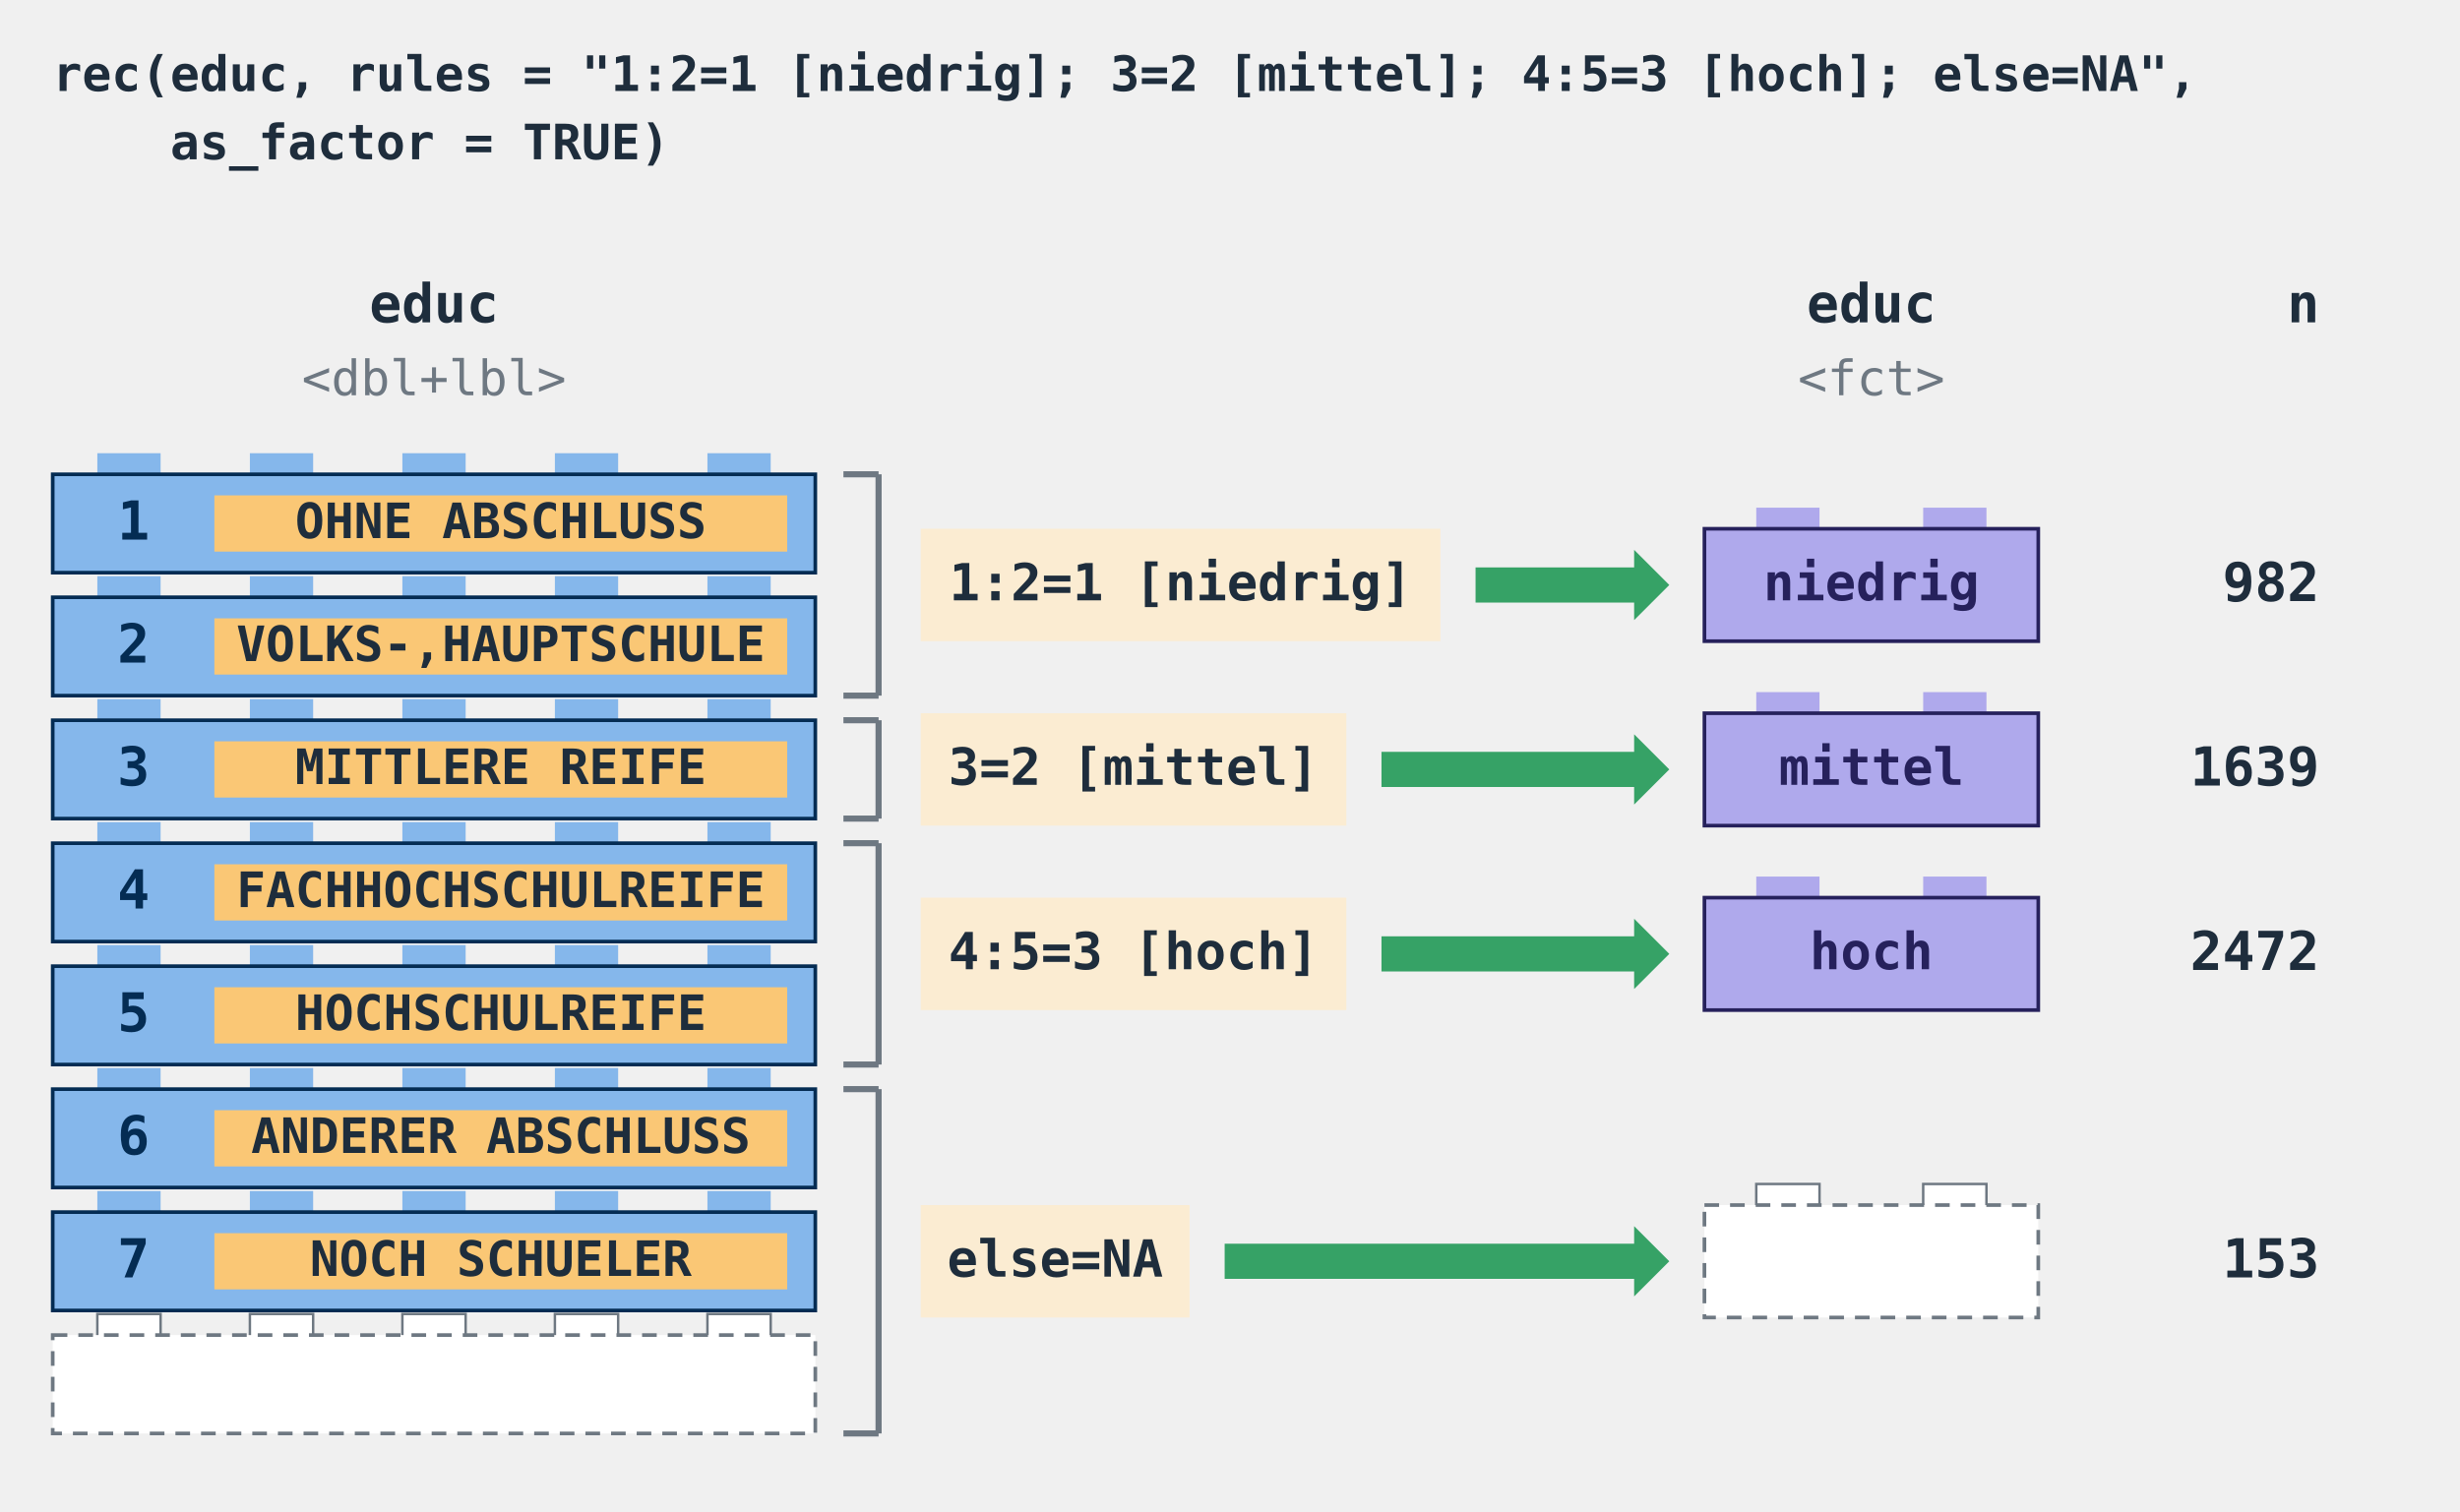
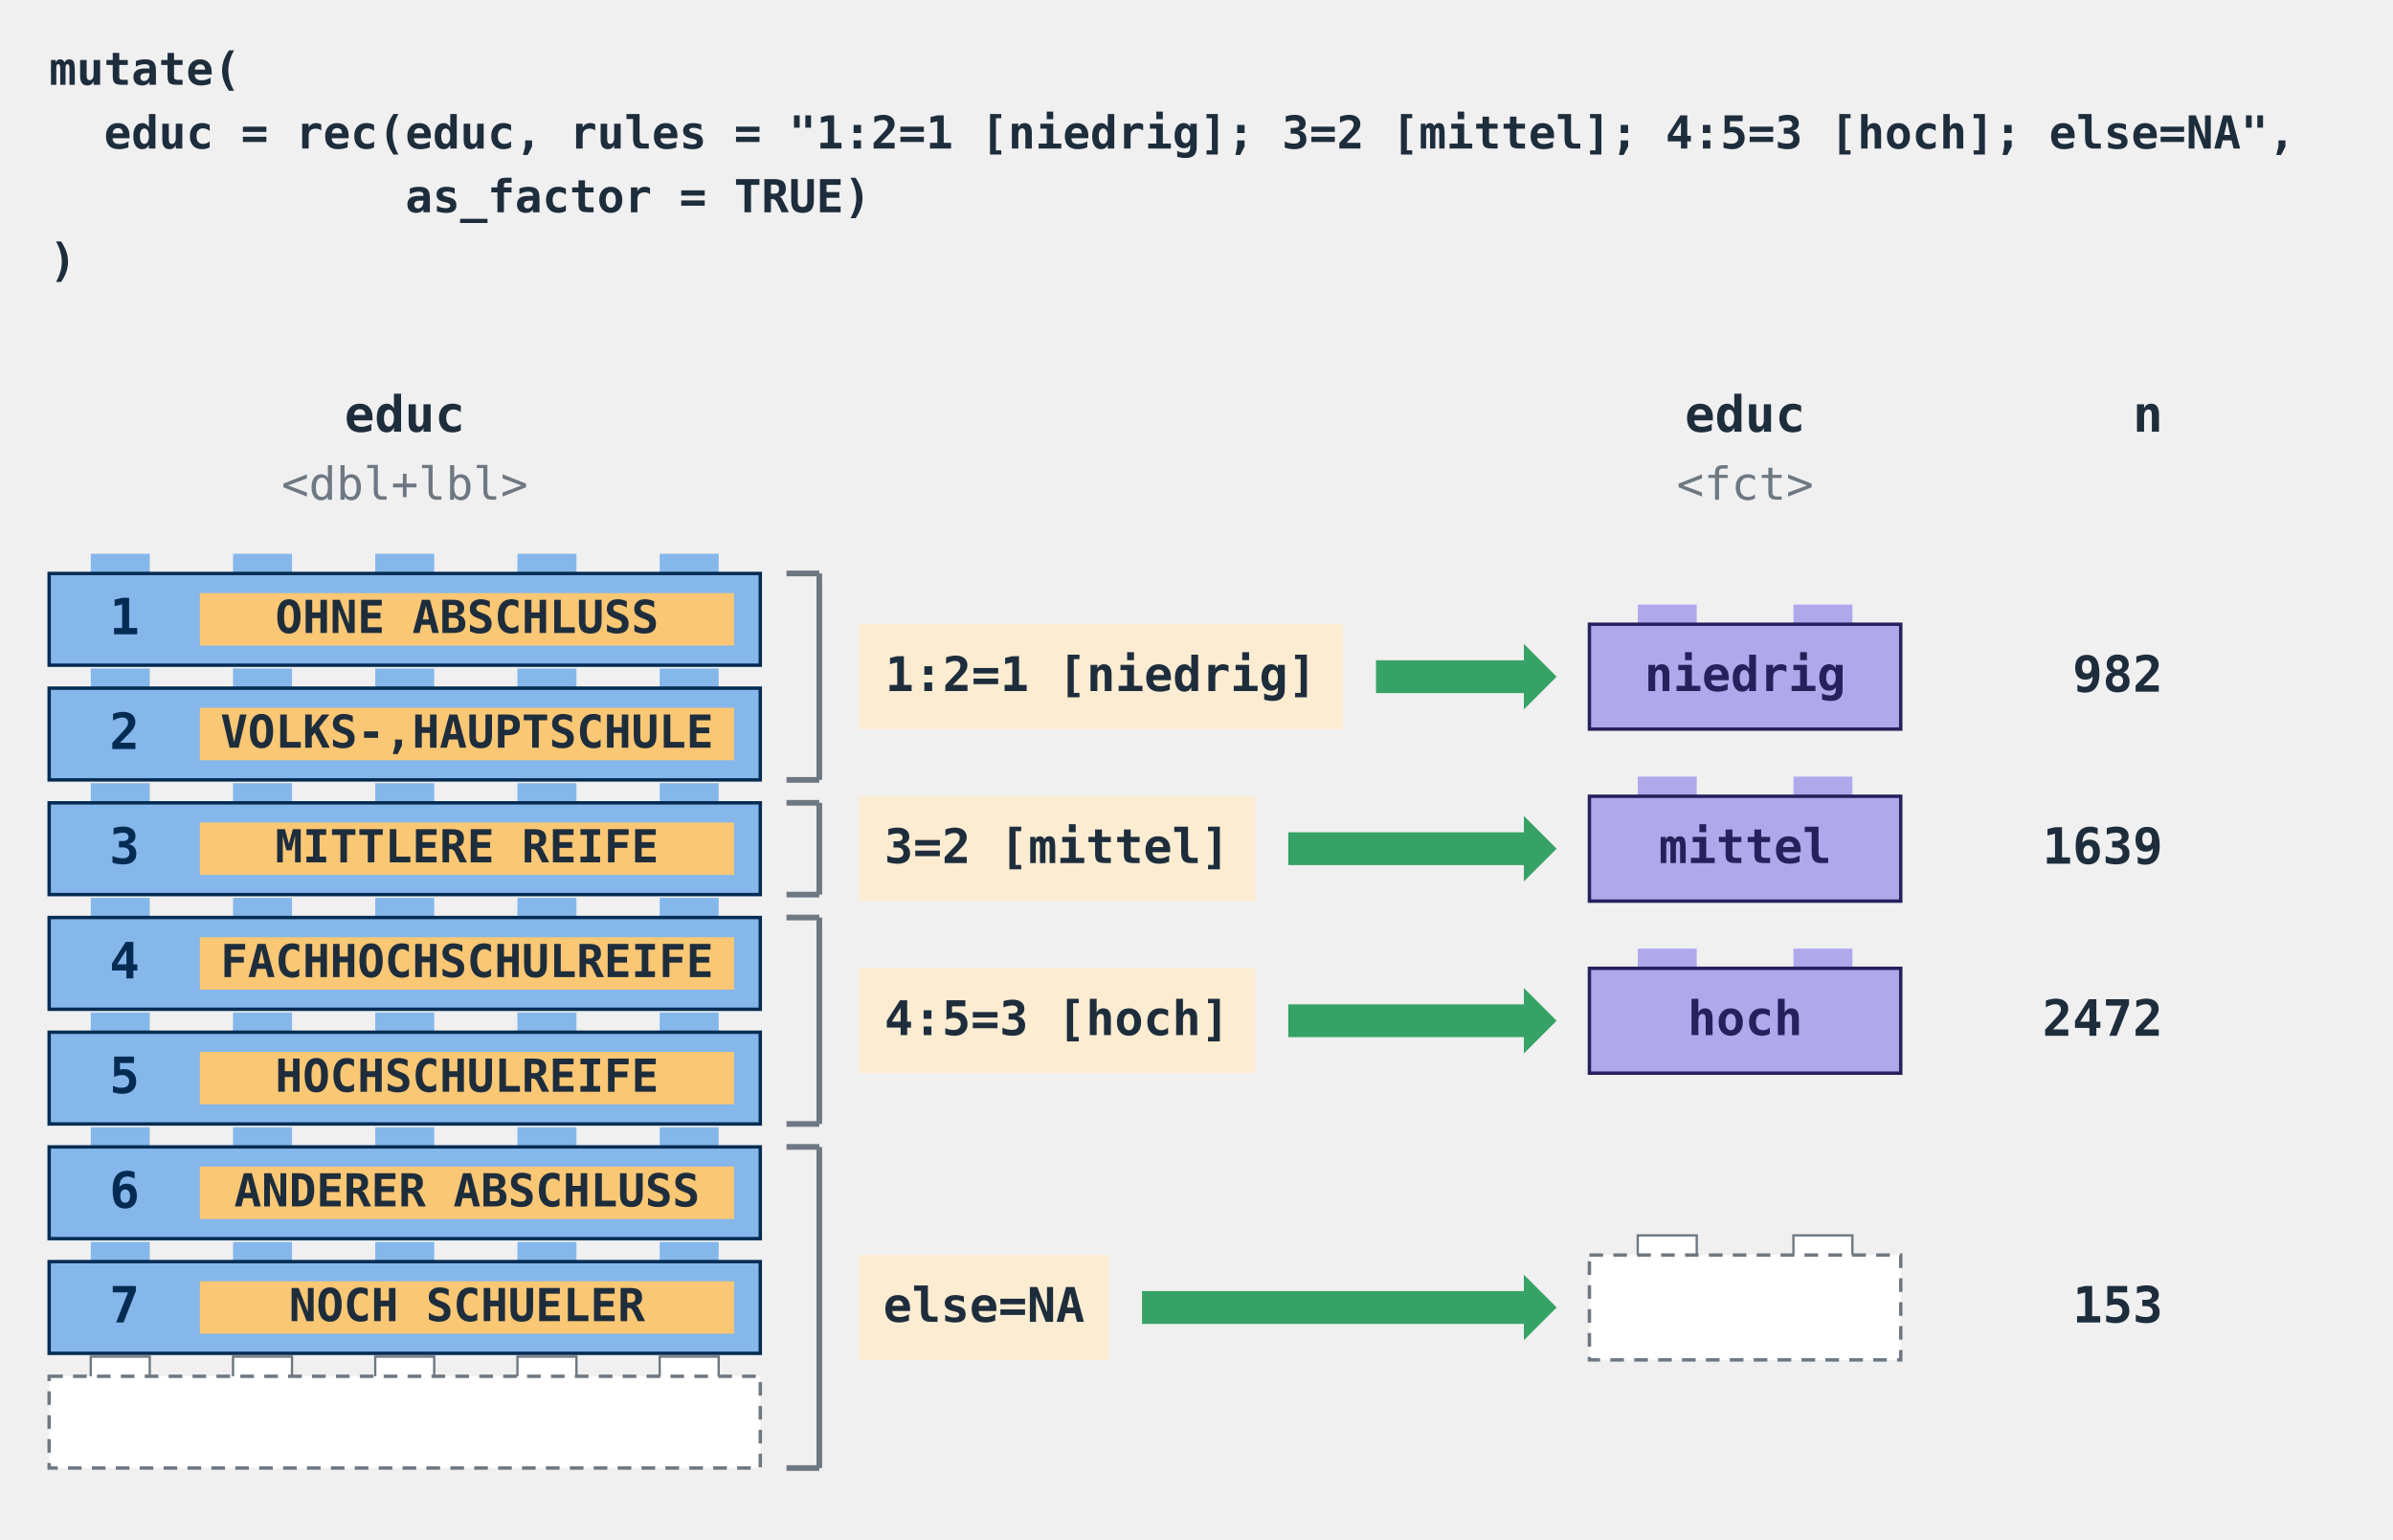
- <svg xmlns="http://www.w3.org/2000/svg" viewBox="0 0 672 413" width="672" height="413" font-family="'Source Sans Pro', 'Source Sans 3', system-ui, -apple-system, 'Segoe UI', Roboto, Arial, sans-serif">
-   <text x="14.4" y="24.85" fill="#1E2D3C" font-size="13.33" font-family="Menlo, Consolas, 'DejaVu Sans Mono', monospace" font-weight="700" xml:space="preserve">rec(educ, rules = "1:2=1 [niedrig]; 3=2 [mittel]; 4:5=3 [hoch]; else=NA",</text>
-   <text x="14.4" y="43.52" fill="#1E2D3C" font-size="13.33" font-family="Menlo, Consolas, 'DejaVu Sans Mono', monospace" font-weight="700" xml:space="preserve">    as_factor = TRUE)</text>
-   <text x="118.56" y="88.08" text-anchor="middle" fill="#1E2D3C" font-size="14.67" font-family="Menlo, Consolas, 'DejaVu Sans Mono', monospace" font-weight="700" xml:space="preserve">educ</text>
-   <text x="118.56" y="108" text-anchor="middle" fill="#6E7882" font-size="13.33" font-family="Menlo, Consolas, 'DejaVu Sans Mono', monospace" xml:space="preserve">&lt;dbl+lbl&gt;</text>
-   <text x="511.2" y="88.08" text-anchor="middle" fill="#1E2D3C" font-size="14.67" font-family="Menlo, Consolas, 'DejaVu Sans Mono', monospace" font-weight="700" xml:space="preserve">educ</text>
-   <text x="511.2" y="108" text-anchor="middle" fill="#6E7882" font-size="13.33" font-family="Menlo, Consolas, 'DejaVu Sans Mono', monospace" xml:space="preserve">&lt;fct&gt;</text>
-   <text x="633.6" y="88.08" text-anchor="end" fill="#1E2D3C" font-size="14.67" font-family="Menlo, Consolas, 'DejaVu Sans Mono', monospace" font-weight="700" xml:space="preserve">n</text>
-   <rect x="26.59" y="123.84" width="17.28" height="6.72" fill="#85B7EB" />
-   <rect x="68.26" y="123.84" width="17.28" height="6.72" fill="#85B7EB" />
-   <rect x="109.92" y="123.84" width="17.28" height="6.72" fill="#85B7EB" />
-   <rect x="151.58" y="123.84" width="17.28" height="6.72" fill="#85B7EB" />
-   <rect x="193.25" y="123.84" width="17.28" height="6.72" fill="#85B7EB" />
-   <rect x="14.4" y="129.6" width="208.32" height="26.88" fill="#85B7EB" stroke="#042C53" stroke-width="1.00" />
-   <text x="36.48" y="147.44" text-anchor="middle" fill="#042C53" font-size="14.67" font-family="Menlo, Consolas, 'DejaVu Sans Mono', monospace" font-weight="700" xml:space="preserve">1</text>
-   <rect x="58.56" y="135.36" width="156.48" height="15.36" fill="#FAC775" />
-   <text x="136.8" y="147.04" text-anchor="middle" fill="#1E2D3C" font-size="13.33" font-family="Menlo, Consolas, 'DejaVu Sans Mono', monospace" font-weight="700" xml:space="preserve">OHNE ABSCHLUSS</text>
-   <rect x="26.59" y="157.44" width="17.28" height="6.72" fill="#85B7EB" />
-   <rect x="68.26" y="157.44" width="17.28" height="6.72" fill="#85B7EB" />
-   <rect x="109.92" y="157.44" width="17.28" height="6.72" fill="#85B7EB" />
-   <rect x="151.58" y="157.44" width="17.28" height="6.72" fill="#85B7EB" />
-   <rect x="193.25" y="157.44" width="17.28" height="6.72" fill="#85B7EB" />
-   <rect x="14.4" y="163.2" width="208.32" height="26.88" fill="#85B7EB" stroke="#042C53" stroke-width="1.00" />
-   <text x="36.48" y="181.04" text-anchor="middle" fill="#042C53" font-size="14.67" font-family="Menlo, Consolas, 'DejaVu Sans Mono', monospace" font-weight="700" xml:space="preserve">2</text>
-   <rect x="58.56" y="168.96" width="156.48" height="15.36" fill="#FAC775" />
-   <text x="136.8" y="180.64" text-anchor="middle" fill="#1E2D3C" font-size="13.33" font-family="Menlo, Consolas, 'DejaVu Sans Mono', monospace" font-weight="700" xml:space="preserve">VOLKS-,HAUPTSCHULE</text>
-   <rect x="26.59" y="191.04" width="17.28" height="6.72" fill="#85B7EB" />
-   <rect x="68.26" y="191.04" width="17.28" height="6.72" fill="#85B7EB" />
-   <rect x="109.92" y="191.04" width="17.28" height="6.72" fill="#85B7EB" />
-   <rect x="151.58" y="191.04" width="17.28" height="6.72" fill="#85B7EB" />
-   <rect x="193.25" y="191.04" width="17.28" height="6.72" fill="#85B7EB" />
-   <rect x="14.4" y="196.8" width="208.32" height="26.88" fill="#85B7EB" stroke="#042C53" stroke-width="1.00" />
-   <text x="36.48" y="214.64" text-anchor="middle" fill="#042C53" font-size="14.67" font-family="Menlo, Consolas, 'DejaVu Sans Mono', monospace" font-weight="700" xml:space="preserve">3</text>
-   <rect x="58.56" y="202.56" width="156.48" height="15.36" fill="#FAC775" />
-   <text x="136.8" y="214.24" text-anchor="middle" fill="#1E2D3C" font-size="13.33" font-family="Menlo, Consolas, 'DejaVu Sans Mono', monospace" font-weight="700" xml:space="preserve">MITTLERE REIFE</text>
-   <rect x="26.59" y="224.64" width="17.28" height="6.72" fill="#85B7EB" />
-   <rect x="68.26" y="224.64" width="17.28" height="6.72" fill="#85B7EB" />
-   <rect x="109.92" y="224.64" width="17.28" height="6.72" fill="#85B7EB" />
-   <rect x="151.58" y="224.64" width="17.28" height="6.72" fill="#85B7EB" />
-   <rect x="193.25" y="224.64" width="17.28" height="6.72" fill="#85B7EB" />
-   <rect x="14.4" y="230.4" width="208.32" height="26.88" fill="#85B7EB" stroke="#042C53" stroke-width="1.00" />
-   <text x="36.48" y="248.24" text-anchor="middle" fill="#042C53" font-size="14.67" font-family="Menlo, Consolas, 'DejaVu Sans Mono', monospace" font-weight="700" xml:space="preserve">4</text>
-   <rect x="58.56" y="236.16" width="156.48" height="15.36" fill="#FAC775" />
-   <text x="136.8" y="247.84" text-anchor="middle" fill="#1E2D3C" font-size="13.33" font-family="Menlo, Consolas, 'DejaVu Sans Mono', monospace" font-weight="700" xml:space="preserve">FACHHOCHSCHULREIFE</text>
-   <rect x="26.59" y="258.24" width="17.28" height="6.72" fill="#85B7EB" />
-   <rect x="68.26" y="258.24" width="17.28" height="6.72" fill="#85B7EB" />
-   <rect x="109.92" y="258.24" width="17.28" height="6.72" fill="#85B7EB" />
-   <rect x="151.58" y="258.24" width="17.28" height="6.72" fill="#85B7EB" />
-   <rect x="193.25" y="258.24" width="17.28" height="6.72" fill="#85B7EB" />
-   <rect x="14.4" y="264" width="208.32" height="26.88" fill="#85B7EB" stroke="#042C53" stroke-width="1.00" />
-   <text x="36.48" y="281.84" text-anchor="middle" fill="#042C53" font-size="14.67" font-family="Menlo, Consolas, 'DejaVu Sans Mono', monospace" font-weight="700" xml:space="preserve">5</text>
-   <rect x="58.56" y="269.76" width="156.48" height="15.36" fill="#FAC775" />
-   <text x="136.8" y="281.44" text-anchor="middle" fill="#1E2D3C" font-size="13.33" font-family="Menlo, Consolas, 'DejaVu Sans Mono', monospace" font-weight="700" xml:space="preserve">HOCHSCHULREIFE</text>
-   <rect x="26.59" y="291.84" width="17.28" height="6.72" fill="#85B7EB" />
-   <rect x="68.26" y="291.84" width="17.28" height="6.72" fill="#85B7EB" />
-   <rect x="109.92" y="291.84" width="17.28" height="6.72" fill="#85B7EB" />
-   <rect x="151.58" y="291.84" width="17.28" height="6.72" fill="#85B7EB" />
-   <rect x="193.25" y="291.84" width="17.28" height="6.72" fill="#85B7EB" />
-   <rect x="14.4" y="297.6" width="208.32" height="26.88" fill="#85B7EB" stroke="#042C53" stroke-width="1.00" />
-   <text x="36.48" y="315.44" text-anchor="middle" fill="#042C53" font-size="14.67" font-family="Menlo, Consolas, 'DejaVu Sans Mono', monospace" font-weight="700" xml:space="preserve">6</text>
-   <rect x="58.56" y="303.36" width="156.48" height="15.36" fill="#FAC775" />
-   <text x="136.8" y="315.04" text-anchor="middle" fill="#1E2D3C" font-size="13.33" font-family="Menlo, Consolas, 'DejaVu Sans Mono', monospace" font-weight="700" xml:space="preserve">ANDERER ABSCHLUSS</text>
-   <rect x="26.59" y="325.44" width="17.28" height="6.72" fill="#85B7EB" />
-   <rect x="68.26" y="325.44" width="17.28" height="6.72" fill="#85B7EB" />
-   <rect x="109.92" y="325.44" width="17.28" height="6.72" fill="#85B7EB" />
-   <rect x="151.58" y="325.44" width="17.28" height="6.72" fill="#85B7EB" />
-   <rect x="193.25" y="325.44" width="17.28" height="6.72" fill="#85B7EB" />
-   <rect x="14.4" y="331.2" width="208.32" height="26.88" fill="#85B7EB" stroke="#042C53" stroke-width="1.00" />
-   <text x="36.48" y="349.04" text-anchor="middle" fill="#042C53" font-size="14.67" font-family="Menlo, Consolas, 'DejaVu Sans Mono', monospace" font-weight="700" xml:space="preserve">7</text>
-   <rect x="58.56" y="336.96" width="156.48" height="15.36" fill="#FAC775" />
-   <text x="136.8" y="348.64" text-anchor="middle" fill="#1E2D3C" font-size="13.33" font-family="Menlo, Consolas, 'DejaVu Sans Mono', monospace" font-weight="700" xml:space="preserve">NOCH SCHUELER</text>
-   <rect x="26.59" y="359.04" width="17.28" height="6.72" fill="#FFFFFF" stroke="#6E7882" stroke-width="0.67" />
-   <rect x="68.26" y="359.04" width="17.28" height="6.72" fill="#FFFFFF" stroke="#6E7882" stroke-width="0.67" />
-   <rect x="109.92" y="359.04" width="17.28" height="6.72" fill="#FFFFFF" stroke="#6E7882" stroke-width="0.67" />
-   <rect x="151.58" y="359.04" width="17.28" height="6.72" fill="#FFFFFF" stroke="#6E7882" stroke-width="0.67" />
-   <rect x="193.25" y="359.04" width="17.28" height="6.72" fill="#FFFFFF" stroke="#6E7882" stroke-width="0.67" />
-   <rect x="14.4" y="364.8" width="208.32" height="26.88" fill="#FFFFFF" stroke="#6E7882" stroke-width="1.00" stroke-dasharray="4.0 3.0" />
-   <line x1="230.4" y1="129.6" x2="240" y2="129.6" stroke="#6E7882" stroke-width="1.67" />
-   <line x1="240" y1="129.6" x2="240" y2="190.08" stroke="#6E7882" stroke-width="1.67" />
-   <line x1="230.4" y1="190.08" x2="240" y2="190.08" stroke="#6E7882" stroke-width="1.67" />
-   <rect x="251.52" y="144.48" width="141.96" height="30.72" fill="#FBECD2" />
-   <text x="322.5" y="164.04" text-anchor="middle" fill="#1E2D3C" font-size="14.00" font-family="Menlo, Consolas, 'DejaVu Sans Mono', monospace" font-weight="700" xml:space="preserve">1:2=1 [niedrig]</text>
-   <polygon points="403.08,155.04 446.4,155.04 446.4,150.24 456,159.84 446.4,169.44 446.4,164.64 403.08,164.64" fill="#36A266" />
-   <rect x="479.76" y="138.72" width="17.28" height="6.72" fill="#AFA9EC" />
-   <rect x="525.36" y="138.72" width="17.28" height="6.72" fill="#AFA9EC" />
-   <rect x="465.6" y="144.48" width="91.2" height="30.72" fill="#AFA9EC" stroke="#26215C" stroke-width="1.00" />
-   <text x="511.2" y="164.04" text-anchor="middle" fill="#26215C" font-size="14.00" font-family="Menlo, Consolas, 'DejaVu Sans Mono', monospace" font-weight="700" xml:space="preserve">niedrig</text>
-   <text x="633.6" y="164.24" text-anchor="end" fill="#1E2D3C" font-size="14.67" font-family="Menlo, Consolas, 'DejaVu Sans Mono', monospace" font-weight="700" xml:space="preserve">982</text>
-   <line x1="230.4" y1="196.8" x2="240" y2="196.8" stroke="#6E7882" stroke-width="1.67" />
-   <line x1="240" y1="196.8" x2="240" y2="223.68" stroke="#6E7882" stroke-width="1.67" />
-   <line x1="230.4" y1="223.68" x2="240" y2="223.68" stroke="#6E7882" stroke-width="1.67" />
-   <rect x="251.52" y="194.88" width="116.26" height="30.72" fill="#FBECD2" />
-   <text x="309.65" y="214.44" text-anchor="middle" fill="#1E2D3C" font-size="14.00" font-family="Menlo, Consolas, 'DejaVu Sans Mono', monospace" font-weight="700" xml:space="preserve">3=2 [mittel]</text>
-   <polygon points="377.38,205.44 446.4,205.44 446.4,200.64 456,210.24 446.4,219.84 446.4,215.04 377.38,215.04" fill="#36A266" />
-   <rect x="479.76" y="189.12" width="17.28" height="6.72" fill="#AFA9EC" />
-   <rect x="525.36" y="189.12" width="17.28" height="6.72" fill="#AFA9EC" />
-   <rect x="465.6" y="194.88" width="91.2" height="30.72" fill="#AFA9EC" stroke="#26215C" stroke-width="1.00" />
-   <text x="511.2" y="214.44" text-anchor="middle" fill="#26215C" font-size="14.00" font-family="Menlo, Consolas, 'DejaVu Sans Mono', monospace" font-weight="700" xml:space="preserve">mittel</text>
-   <text x="633.6" y="214.64" text-anchor="end" fill="#1E2D3C" font-size="14.67" font-family="Menlo, Consolas, 'DejaVu Sans Mono', monospace" font-weight="700" xml:space="preserve">1639</text>
-   <line x1="230.4" y1="230.4" x2="240" y2="230.4" stroke="#6E7882" stroke-width="1.67" />
-   <line x1="240" y1="230.4" x2="240" y2="290.88" stroke="#6E7882" stroke-width="1.67" />
-   <line x1="230.4" y1="290.88" x2="240" y2="290.88" stroke="#6E7882" stroke-width="1.67" />
-   <rect x="251.52" y="245.28" width="116.26" height="30.72" fill="#FBECD2" />
-   <text x="309.65" y="264.84" text-anchor="middle" fill="#1E2D3C" font-size="14.00" font-family="Menlo, Consolas, 'DejaVu Sans Mono', monospace" font-weight="700" xml:space="preserve">4:5=3 [hoch]</text>
-   <polygon points="377.38,255.84 446.4,255.84 446.4,251.04 456,260.64 446.4,270.24 446.4,265.44 377.38,265.44" fill="#36A266" />
-   <rect x="479.76" y="239.52" width="17.28" height="6.72" fill="#AFA9EC" />
-   <rect x="525.36" y="239.52" width="17.28" height="6.72" fill="#AFA9EC" />
-   <rect x="465.6" y="245.28" width="91.2" height="30.72" fill="#AFA9EC" stroke="#26215C" stroke-width="1.00" />
-   <text x="511.2" y="264.84" text-anchor="middle" fill="#26215C" font-size="14.00" font-family="Menlo, Consolas, 'DejaVu Sans Mono', monospace" font-weight="700" xml:space="preserve">hoch</text>
-   <text x="633.6" y="265.04" text-anchor="end" fill="#1E2D3C" font-size="14.67" font-family="Menlo, Consolas, 'DejaVu Sans Mono', monospace" font-weight="700" xml:space="preserve">2472</text>
-   <line x1="230.4" y1="297.6" x2="240" y2="297.6" stroke="#6E7882" stroke-width="1.67" />
-   <line x1="240" y1="297.6" x2="240" y2="391.68" stroke="#6E7882" stroke-width="1.67" />
-   <line x1="230.4" y1="391.68" x2="240" y2="391.68" stroke="#6E7882" stroke-width="1.67" />
-   <rect x="251.52" y="329.28" width="73.42" height="30.72" fill="#FBECD2" />
-   <text x="288.23" y="348.84" text-anchor="middle" fill="#1E2D3C" font-size="14.00" font-family="Menlo, Consolas, 'DejaVu Sans Mono', monospace" font-weight="700" xml:space="preserve">else=NA</text>
-   <polygon points="334.54,339.84 446.4,339.84 446.4,335.04 456,344.64 446.4,354.24 446.4,349.44 334.54,349.44" fill="#36A266" />
-   <rect x="479.76" y="323.52" width="17.28" height="6.72" fill="#FFFFFF" stroke="#6E7882" stroke-width="0.67" />
-   <rect x="525.36" y="323.52" width="17.28" height="6.72" fill="#FFFFFF" stroke="#6E7882" stroke-width="0.67" />
-   <rect x="465.6" y="329.28" width="91.2" height="30.72" fill="#FFFFFF" stroke="#6E7882" stroke-width="1.00" stroke-dasharray="4.0 3.0" />
-   <text x="633.6" y="349.04" text-anchor="end" fill="#1E2D3C" font-size="14.67" font-family="Menlo, Consolas, 'DejaVu Sans Mono', monospace" font-weight="700" xml:space="preserve">153</text>
+ <svg xmlns="http://www.w3.org/2000/svg" viewBox="0 0 701 451" width="701" height="451" font-family="'Source Sans Pro', 'Source Sans 3', system-ui, -apple-system, 'Segoe UI', Roboto, Arial, sans-serif">
+   <text x="14.4" y="24.85" fill="#1E2D3C" font-size="13.33" font-family="Menlo, Consolas, 'DejaVu Sans Mono', monospace" font-weight="700" xml:space="preserve">mutate(</text>
+   <text x="14.4" y="43.52" fill="#1E2D3C" font-size="13.33" font-family="Menlo, Consolas, 'DejaVu Sans Mono', monospace" font-weight="700" xml:space="preserve">  educ = rec(educ, rules = "1:2=1 [niedrig]; 3=2 [mittel]; 4:5=3 [hoch]; else=NA",</text>
+   <text x="14.4" y="62.19" fill="#1E2D3C" font-size="13.33" font-family="Menlo, Consolas, 'DejaVu Sans Mono', monospace" font-weight="700" xml:space="preserve">             as_factor = TRUE)</text>
+   <text x="14.4" y="80.85" fill="#1E2D3C" font-size="13.33" font-family="Menlo, Consolas, 'DejaVu Sans Mono', monospace" font-weight="700" xml:space="preserve">)</text>
+   <text x="118.56" y="126.48" text-anchor="middle" fill="#1E2D3C" font-size="14.67" font-family="Menlo, Consolas, 'DejaVu Sans Mono', monospace" font-weight="700" xml:space="preserve">educ</text>
+   <text x="118.56" y="146.4" text-anchor="middle" fill="#6E7882" font-size="13.33" font-family="Menlo, Consolas, 'DejaVu Sans Mono', monospace" xml:space="preserve">&lt;dbl+lbl&gt;</text>
+   <text x="511.2" y="126.48" text-anchor="middle" fill="#1E2D3C" font-size="14.67" font-family="Menlo, Consolas, 'DejaVu Sans Mono', monospace" font-weight="700" xml:space="preserve">educ</text>
+   <text x="511.2" y="146.4" text-anchor="middle" fill="#6E7882" font-size="13.33" font-family="Menlo, Consolas, 'DejaVu Sans Mono', monospace" xml:space="preserve">&lt;fct&gt;</text>
+   <text x="633.6" y="126.48" text-anchor="end" fill="#1E2D3C" font-size="14.67" font-family="Menlo, Consolas, 'DejaVu Sans Mono', monospace" font-weight="700" xml:space="preserve">n</text>
+   <rect x="26.59" y="162.24" width="17.28" height="6.72" fill="#85B7EB" />
+   <rect x="68.26" y="162.24" width="17.28" height="6.72" fill="#85B7EB" />
+   <rect x="109.92" y="162.24" width="17.28" height="6.72" fill="#85B7EB" />
+   <rect x="151.58" y="162.24" width="17.28" height="6.72" fill="#85B7EB" />
+   <rect x="193.25" y="162.24" width="17.28" height="6.72" fill="#85B7EB" />
+   <rect x="14.4" y="168" width="208.32" height="26.88" fill="#85B7EB" stroke="#042C53" stroke-width="1.00" />
+   <text x="36.48" y="185.84" text-anchor="middle" fill="#042C53" font-size="14.67" font-family="Menlo, Consolas, 'DejaVu Sans Mono', monospace" font-weight="700" xml:space="preserve">1</text>
+   <rect x="58.56" y="173.76" width="156.48" height="15.36" fill="#FAC775" />
+   <text x="136.8" y="185.44" text-anchor="middle" fill="#1E2D3C" font-size="13.33" font-family="Menlo, Consolas, 'DejaVu Sans Mono', monospace" font-weight="700" xml:space="preserve">OHNE ABSCHLUSS</text>
+   <rect x="26.59" y="195.84" width="17.28" height="6.72" fill="#85B7EB" />
+   <rect x="68.26" y="195.84" width="17.28" height="6.72" fill="#85B7EB" />
+   <rect x="109.92" y="195.84" width="17.28" height="6.72" fill="#85B7EB" />
+   <rect x="151.58" y="195.84" width="17.28" height="6.72" fill="#85B7EB" />
+   <rect x="193.25" y="195.84" width="17.28" height="6.72" fill="#85B7EB" />
+   <rect x="14.4" y="201.6" width="208.32" height="26.88" fill="#85B7EB" stroke="#042C53" stroke-width="1.00" />
+   <text x="36.48" y="219.44" text-anchor="middle" fill="#042C53" font-size="14.67" font-family="Menlo, Consolas, 'DejaVu Sans Mono', monospace" font-weight="700" xml:space="preserve">2</text>
+   <rect x="58.56" y="207.36" width="156.48" height="15.36" fill="#FAC775" />
+   <text x="136.8" y="219.04" text-anchor="middle" fill="#1E2D3C" font-size="13.33" font-family="Menlo, Consolas, 'DejaVu Sans Mono', monospace" font-weight="700" xml:space="preserve">VOLKS-,HAUPTSCHULE</text>
+   <rect x="26.59" y="229.44" width="17.28" height="6.72" fill="#85B7EB" />
+   <rect x="68.26" y="229.44" width="17.28" height="6.72" fill="#85B7EB" />
+   <rect x="109.92" y="229.44" width="17.28" height="6.72" fill="#85B7EB" />
+   <rect x="151.58" y="229.44" width="17.28" height="6.72" fill="#85B7EB" />
+   <rect x="193.25" y="229.44" width="17.28" height="6.72" fill="#85B7EB" />
+   <rect x="14.4" y="235.2" width="208.32" height="26.88" fill="#85B7EB" stroke="#042C53" stroke-width="1.00" />
+   <text x="36.48" y="253.04" text-anchor="middle" fill="#042C53" font-size="14.67" font-family="Menlo, Consolas, 'DejaVu Sans Mono', monospace" font-weight="700" xml:space="preserve">3</text>
+   <rect x="58.56" y="240.96" width="156.48" height="15.36" fill="#FAC775" />
+   <text x="136.8" y="252.64" text-anchor="middle" fill="#1E2D3C" font-size="13.33" font-family="Menlo, Consolas, 'DejaVu Sans Mono', monospace" font-weight="700" xml:space="preserve">MITTLERE REIFE</text>
+   <rect x="26.59" y="263.04" width="17.28" height="6.72" fill="#85B7EB" />
+   <rect x="68.26" y="263.04" width="17.28" height="6.72" fill="#85B7EB" />
+   <rect x="109.92" y="263.04" width="17.28" height="6.72" fill="#85B7EB" />
+   <rect x="151.58" y="263.04" width="17.28" height="6.72" fill="#85B7EB" />
+   <rect x="193.25" y="263.04" width="17.28" height="6.72" fill="#85B7EB" />
+   <rect x="14.4" y="268.8" width="208.32" height="26.88" fill="#85B7EB" stroke="#042C53" stroke-width="1.00" />
+   <text x="36.48" y="286.64" text-anchor="middle" fill="#042C53" font-size="14.67" font-family="Menlo, Consolas, 'DejaVu Sans Mono', monospace" font-weight="700" xml:space="preserve">4</text>
+   <rect x="58.56" y="274.56" width="156.48" height="15.36" fill="#FAC775" />
+   <text x="136.8" y="286.24" text-anchor="middle" fill="#1E2D3C" font-size="13.33" font-family="Menlo, Consolas, 'DejaVu Sans Mono', monospace" font-weight="700" xml:space="preserve">FACHHOCHSCHULREIFE</text>
+   <rect x="26.59" y="296.64" width="17.28" height="6.72" fill="#85B7EB" />
+   <rect x="68.26" y="296.64" width="17.28" height="6.72" fill="#85B7EB" />
+   <rect x="109.92" y="296.64" width="17.28" height="6.72" fill="#85B7EB" />
+   <rect x="151.58" y="296.64" width="17.28" height="6.72" fill="#85B7EB" />
+   <rect x="193.25" y="296.64" width="17.28" height="6.72" fill="#85B7EB" />
+   <rect x="14.4" y="302.4" width="208.32" height="26.88" fill="#85B7EB" stroke="#042C53" stroke-width="1.00" />
+   <text x="36.48" y="320.24" text-anchor="middle" fill="#042C53" font-size="14.67" font-family="Menlo, Consolas, 'DejaVu Sans Mono', monospace" font-weight="700" xml:space="preserve">5</text>
+   <rect x="58.56" y="308.16" width="156.48" height="15.36" fill="#FAC775" />
+   <text x="136.8" y="319.84" text-anchor="middle" fill="#1E2D3C" font-size="13.33" font-family="Menlo, Consolas, 'DejaVu Sans Mono', monospace" font-weight="700" xml:space="preserve">HOCHSCHULREIFE</text>
+   <rect x="26.59" y="330.24" width="17.28" height="6.72" fill="#85B7EB" />
+   <rect x="68.26" y="330.24" width="17.28" height="6.72" fill="#85B7EB" />
+   <rect x="109.92" y="330.24" width="17.28" height="6.72" fill="#85B7EB" />
+   <rect x="151.58" y="330.24" width="17.28" height="6.72" fill="#85B7EB" />
+   <rect x="193.25" y="330.24" width="17.28" height="6.72" fill="#85B7EB" />
+   <rect x="14.4" y="336" width="208.32" height="26.88" fill="#85B7EB" stroke="#042C53" stroke-width="1.00" />
+   <text x="36.48" y="353.84" text-anchor="middle" fill="#042C53" font-size="14.67" font-family="Menlo, Consolas, 'DejaVu Sans Mono', monospace" font-weight="700" xml:space="preserve">6</text>
+   <rect x="58.56" y="341.76" width="156.48" height="15.36" fill="#FAC775" />
+   <text x="136.8" y="353.44" text-anchor="middle" fill="#1E2D3C" font-size="13.33" font-family="Menlo, Consolas, 'DejaVu Sans Mono', monospace" font-weight="700" xml:space="preserve">ANDERER ABSCHLUSS</text>
+   <rect x="26.59" y="363.84" width="17.28" height="6.72" fill="#85B7EB" />
+   <rect x="68.26" y="363.84" width="17.28" height="6.72" fill="#85B7EB" />
+   <rect x="109.92" y="363.84" width="17.28" height="6.72" fill="#85B7EB" />
+   <rect x="151.58" y="363.84" width="17.28" height="6.72" fill="#85B7EB" />
+   <rect x="193.25" y="363.84" width="17.28" height="6.72" fill="#85B7EB" />
+   <rect x="14.4" y="369.6" width="208.32" height="26.88" fill="#85B7EB" stroke="#042C53" stroke-width="1.00" />
+   <text x="36.48" y="387.44" text-anchor="middle" fill="#042C53" font-size="14.67" font-family="Menlo, Consolas, 'DejaVu Sans Mono', monospace" font-weight="700" xml:space="preserve">7</text>
+   <rect x="58.56" y="375.36" width="156.48" height="15.36" fill="#FAC775" />
+   <text x="136.8" y="387.04" text-anchor="middle" fill="#1E2D3C" font-size="13.33" font-family="Menlo, Consolas, 'DejaVu Sans Mono', monospace" font-weight="700" xml:space="preserve">NOCH SCHUELER</text>
+   <rect x="26.59" y="397.44" width="17.28" height="6.72" fill="#FFFFFF" stroke="#6E7882" stroke-width="0.67" />
+   <rect x="68.26" y="397.44" width="17.28" height="6.72" fill="#FFFFFF" stroke="#6E7882" stroke-width="0.67" />
+   <rect x="109.92" y="397.44" width="17.28" height="6.72" fill="#FFFFFF" stroke="#6E7882" stroke-width="0.67" />
+   <rect x="151.58" y="397.44" width="17.28" height="6.72" fill="#FFFFFF" stroke="#6E7882" stroke-width="0.67" />
+   <rect x="193.25" y="397.44" width="17.28" height="6.72" fill="#FFFFFF" stroke="#6E7882" stroke-width="0.67" />
+   <rect x="14.4" y="403.2" width="208.32" height="26.88" fill="#FFFFFF" stroke="#6E7882" stroke-width="1.00" stroke-dasharray="4.0 3.0" />
+   <line x1="230.4" y1="168" x2="240" y2="168" stroke="#6E7882" stroke-width="1.67" />
+   <line x1="240" y1="168" x2="240" y2="228.48" stroke="#6E7882" stroke-width="1.67" />
+   <line x1="230.4" y1="228.48" x2="240" y2="228.48" stroke="#6E7882" stroke-width="1.67" />
+   <rect x="251.52" y="182.88" width="141.96" height="30.72" fill="#FBECD2" />
+   <text x="322.5" y="202.44" text-anchor="middle" fill="#1E2D3C" font-size="14.00" font-family="Menlo, Consolas, 'DejaVu Sans Mono', monospace" font-weight="700" xml:space="preserve">1:2=1 [niedrig]</text>
+   <polygon points="403.08,193.44 446.4,193.44 446.4,188.64 456,198.24 446.4,207.84 446.4,203.04 403.08,203.04" fill="#36A266" />
+   <rect x="479.76" y="177.12" width="17.28" height="6.72" fill="#AFA9EC" />
+   <rect x="525.36" y="177.12" width="17.28" height="6.72" fill="#AFA9EC" />
+   <rect x="465.6" y="182.88" width="91.2" height="30.72" fill="#AFA9EC" stroke="#26215C" stroke-width="1.00" />
+   <text x="511.2" y="202.44" text-anchor="middle" fill="#26215C" font-size="14.00" font-family="Menlo, Consolas, 'DejaVu Sans Mono', monospace" font-weight="700" xml:space="preserve">niedrig</text>
+   <text x="633.6" y="202.64" text-anchor="end" fill="#1E2D3C" font-size="14.67" font-family="Menlo, Consolas, 'DejaVu Sans Mono', monospace" font-weight="700" xml:space="preserve">982</text>
+   <line x1="230.4" y1="235.2" x2="240" y2="235.2" stroke="#6E7882" stroke-width="1.67" />
+   <line x1="240" y1="235.2" x2="240" y2="262.08" stroke="#6E7882" stroke-width="1.67" />
+   <line x1="230.4" y1="262.08" x2="240" y2="262.08" stroke="#6E7882" stroke-width="1.67" />
+   <rect x="251.52" y="233.28" width="116.26" height="30.72" fill="#FBECD2" />
+   <text x="309.65" y="252.84" text-anchor="middle" fill="#1E2D3C" font-size="14.00" font-family="Menlo, Consolas, 'DejaVu Sans Mono', monospace" font-weight="700" xml:space="preserve">3=2 [mittel]</text>
+   <polygon points="377.38,243.84 446.4,243.84 446.4,239.04 456,248.64 446.4,258.24 446.4,253.44 377.38,253.44" fill="#36A266" />
+   <rect x="479.76" y="227.52" width="17.28" height="6.72" fill="#AFA9EC" />
+   <rect x="525.36" y="227.52" width="17.28" height="6.72" fill="#AFA9EC" />
+   <rect x="465.6" y="233.28" width="91.2" height="30.72" fill="#AFA9EC" stroke="#26215C" stroke-width="1.00" />
+   <text x="511.2" y="252.84" text-anchor="middle" fill="#26215C" font-size="14.00" font-family="Menlo, Consolas, 'DejaVu Sans Mono', monospace" font-weight="700" xml:space="preserve">mittel</text>
+   <text x="633.6" y="253.04" text-anchor="end" fill="#1E2D3C" font-size="14.67" font-family="Menlo, Consolas, 'DejaVu Sans Mono', monospace" font-weight="700" xml:space="preserve">1639</text>
+   <line x1="230.4" y1="268.8" x2="240" y2="268.8" stroke="#6E7882" stroke-width="1.67" />
+   <line x1="240" y1="268.8" x2="240" y2="329.28" stroke="#6E7882" stroke-width="1.67" />
+   <line x1="230.4" y1="329.28" x2="240" y2="329.28" stroke="#6E7882" stroke-width="1.67" />
+   <rect x="251.52" y="283.68" width="116.26" height="30.72" fill="#FBECD2" />
+   <text x="309.65" y="303.24" text-anchor="middle" fill="#1E2D3C" font-size="14.00" font-family="Menlo, Consolas, 'DejaVu Sans Mono', monospace" font-weight="700" xml:space="preserve">4:5=3 [hoch]</text>
+   <polygon points="377.38,294.24 446.4,294.24 446.4,289.44 456,299.04 446.4,308.64 446.4,303.84 377.38,303.84" fill="#36A266" />
+   <rect x="479.76" y="277.92" width="17.28" height="6.72" fill="#AFA9EC" />
+   <rect x="525.36" y="277.92" width="17.28" height="6.72" fill="#AFA9EC" />
+   <rect x="465.6" y="283.68" width="91.2" height="30.72" fill="#AFA9EC" stroke="#26215C" stroke-width="1.00" />
+   <text x="511.2" y="303.24" text-anchor="middle" fill="#26215C" font-size="14.00" font-family="Menlo, Consolas, 'DejaVu Sans Mono', monospace" font-weight="700" xml:space="preserve">hoch</text>
+   <text x="633.6" y="303.44" text-anchor="end" fill="#1E2D3C" font-size="14.67" font-family="Menlo, Consolas, 'DejaVu Sans Mono', monospace" font-weight="700" xml:space="preserve">2472</text>
+   <line x1="230.4" y1="336" x2="240" y2="336" stroke="#6E7882" stroke-width="1.67" />
+   <line x1="240" y1="336" x2="240" y2="430.08" stroke="#6E7882" stroke-width="1.67" />
+   <line x1="230.4" y1="430.08" x2="240" y2="430.08" stroke="#6E7882" stroke-width="1.67" />
+   <rect x="251.52" y="367.68" width="73.42" height="30.72" fill="#FBECD2" />
+   <text x="288.23" y="387.24" text-anchor="middle" fill="#1E2D3C" font-size="14.00" font-family="Menlo, Consolas, 'DejaVu Sans Mono', monospace" font-weight="700" xml:space="preserve">else=NA</text>
+   <polygon points="334.54,378.24 446.4,378.24 446.4,373.44 456,383.04 446.4,392.64 446.4,387.84 334.54,387.84" fill="#36A266" />
+   <rect x="479.76" y="361.92" width="17.28" height="6.72" fill="#FFFFFF" stroke="#6E7882" stroke-width="0.67" />
+   <rect x="525.36" y="361.92" width="17.28" height="6.72" fill="#FFFFFF" stroke="#6E7882" stroke-width="0.67" />
+   <rect x="465.6" y="367.68" width="91.2" height="30.72" fill="#FFFFFF" stroke="#6E7882" stroke-width="1.00" stroke-dasharray="4.0 3.0" />
+   <text x="633.6" y="387.44" text-anchor="end" fill="#1E2D3C" font-size="14.67" font-family="Menlo, Consolas, 'DejaVu Sans Mono', monospace" font-weight="700" xml:space="preserve">153</text>
</svg>
